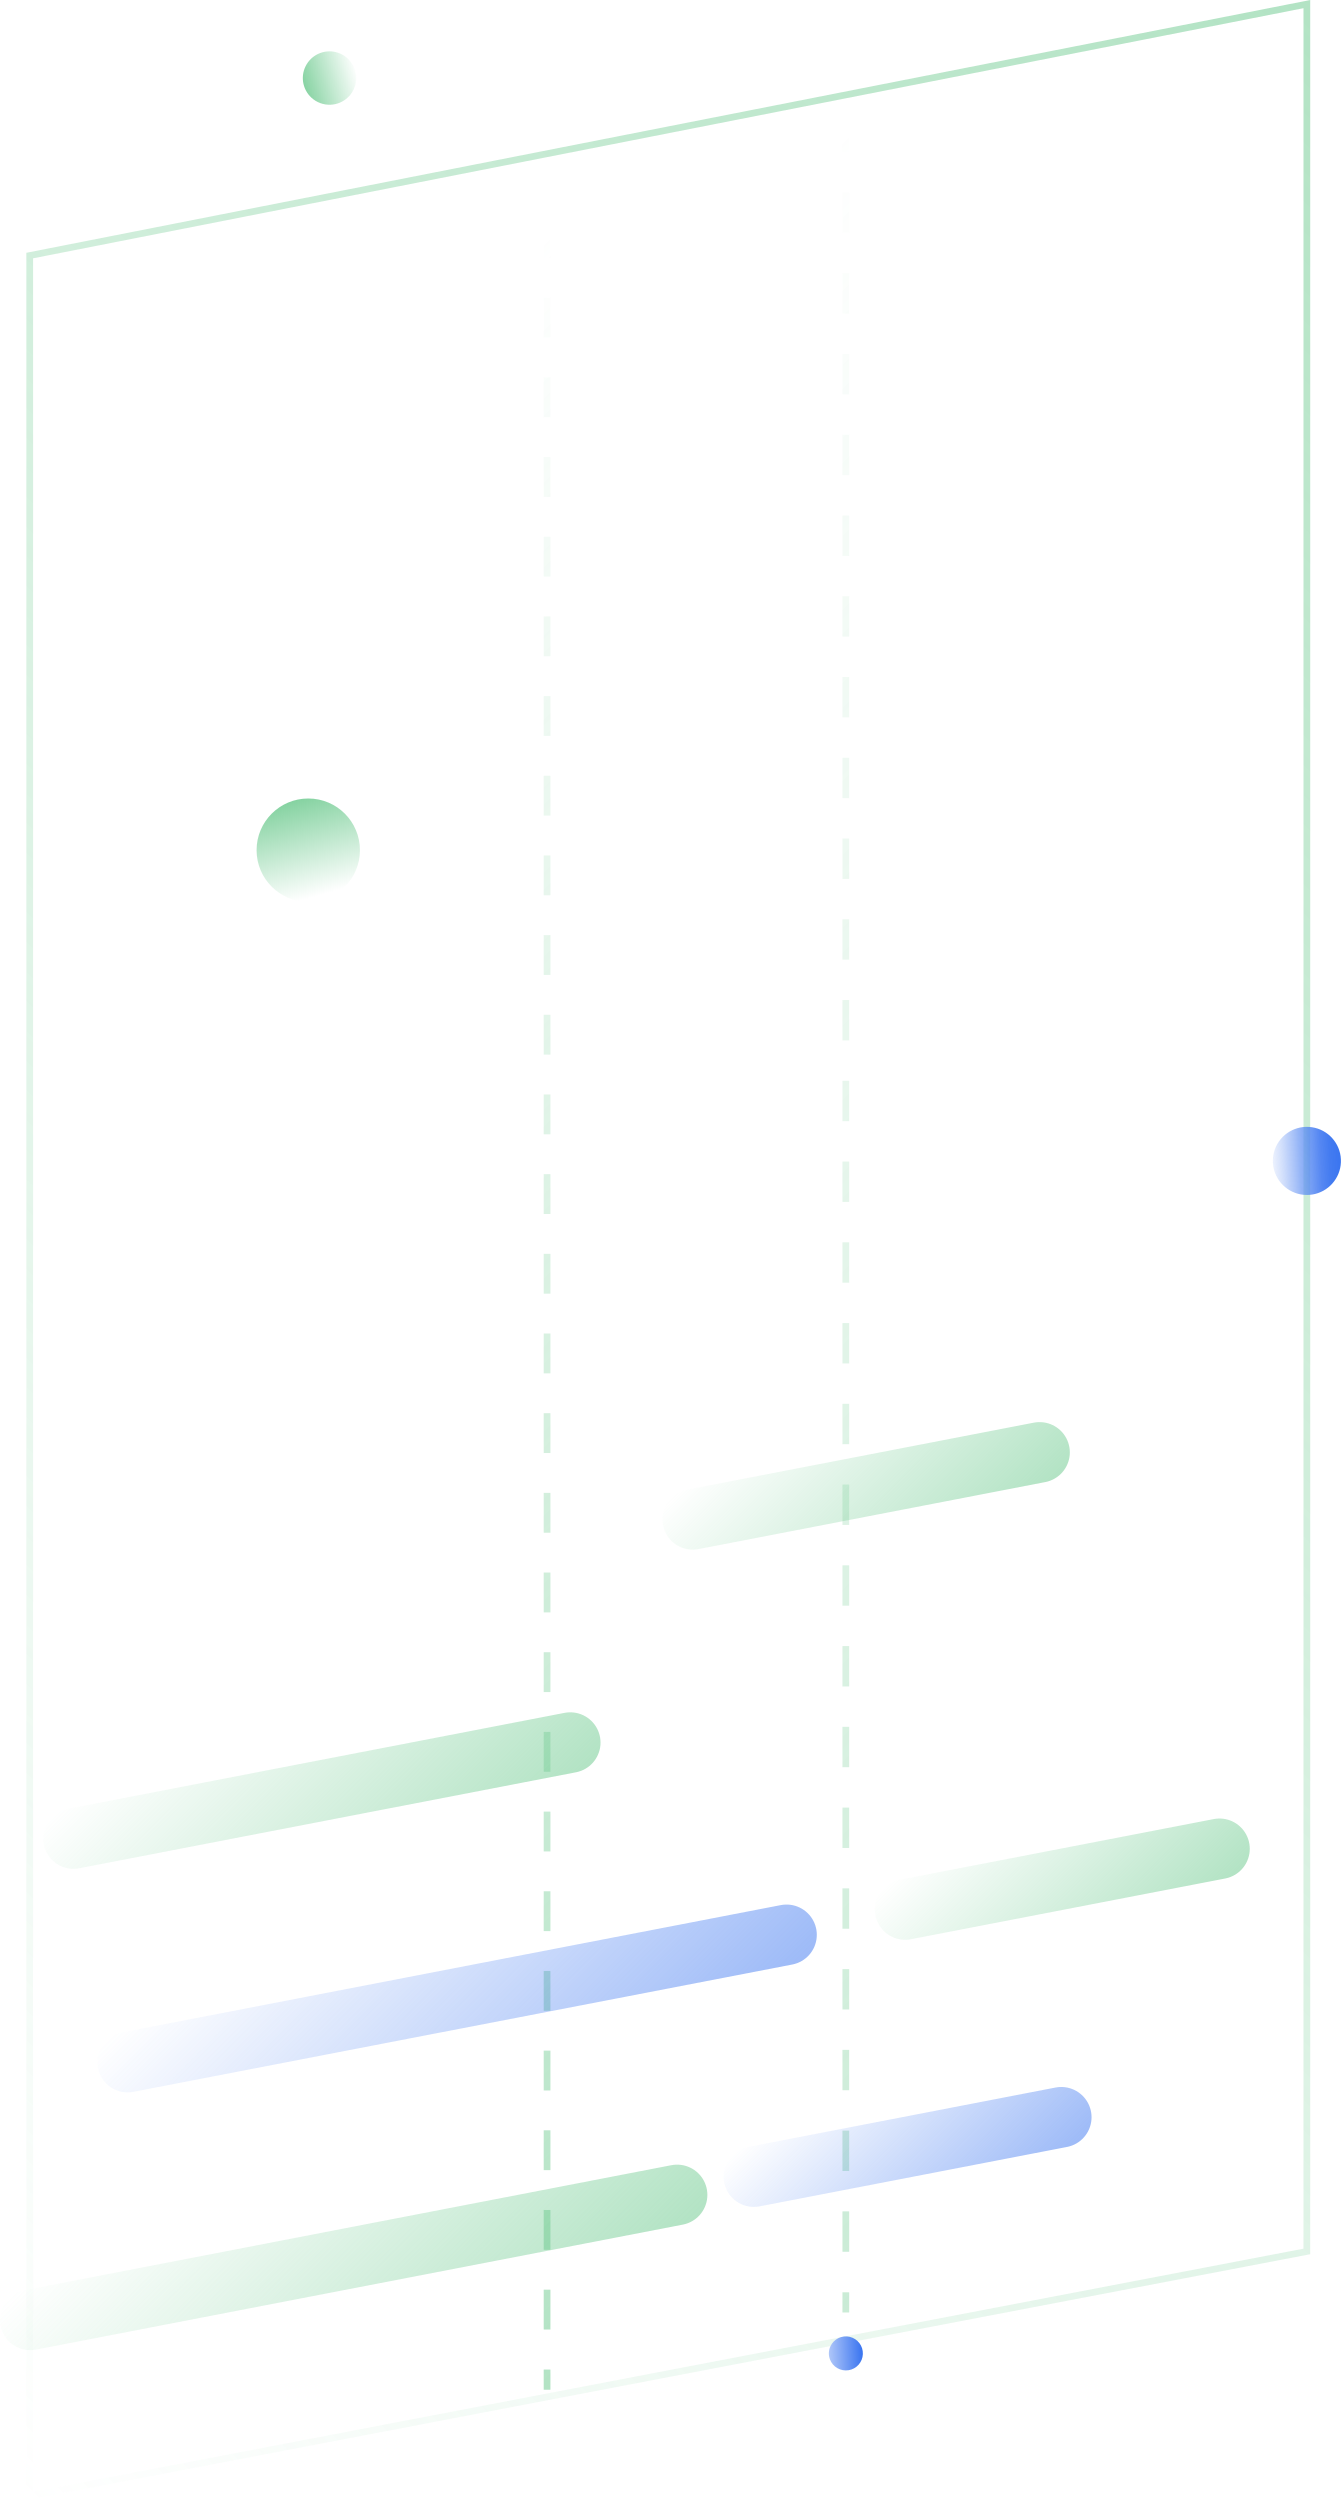
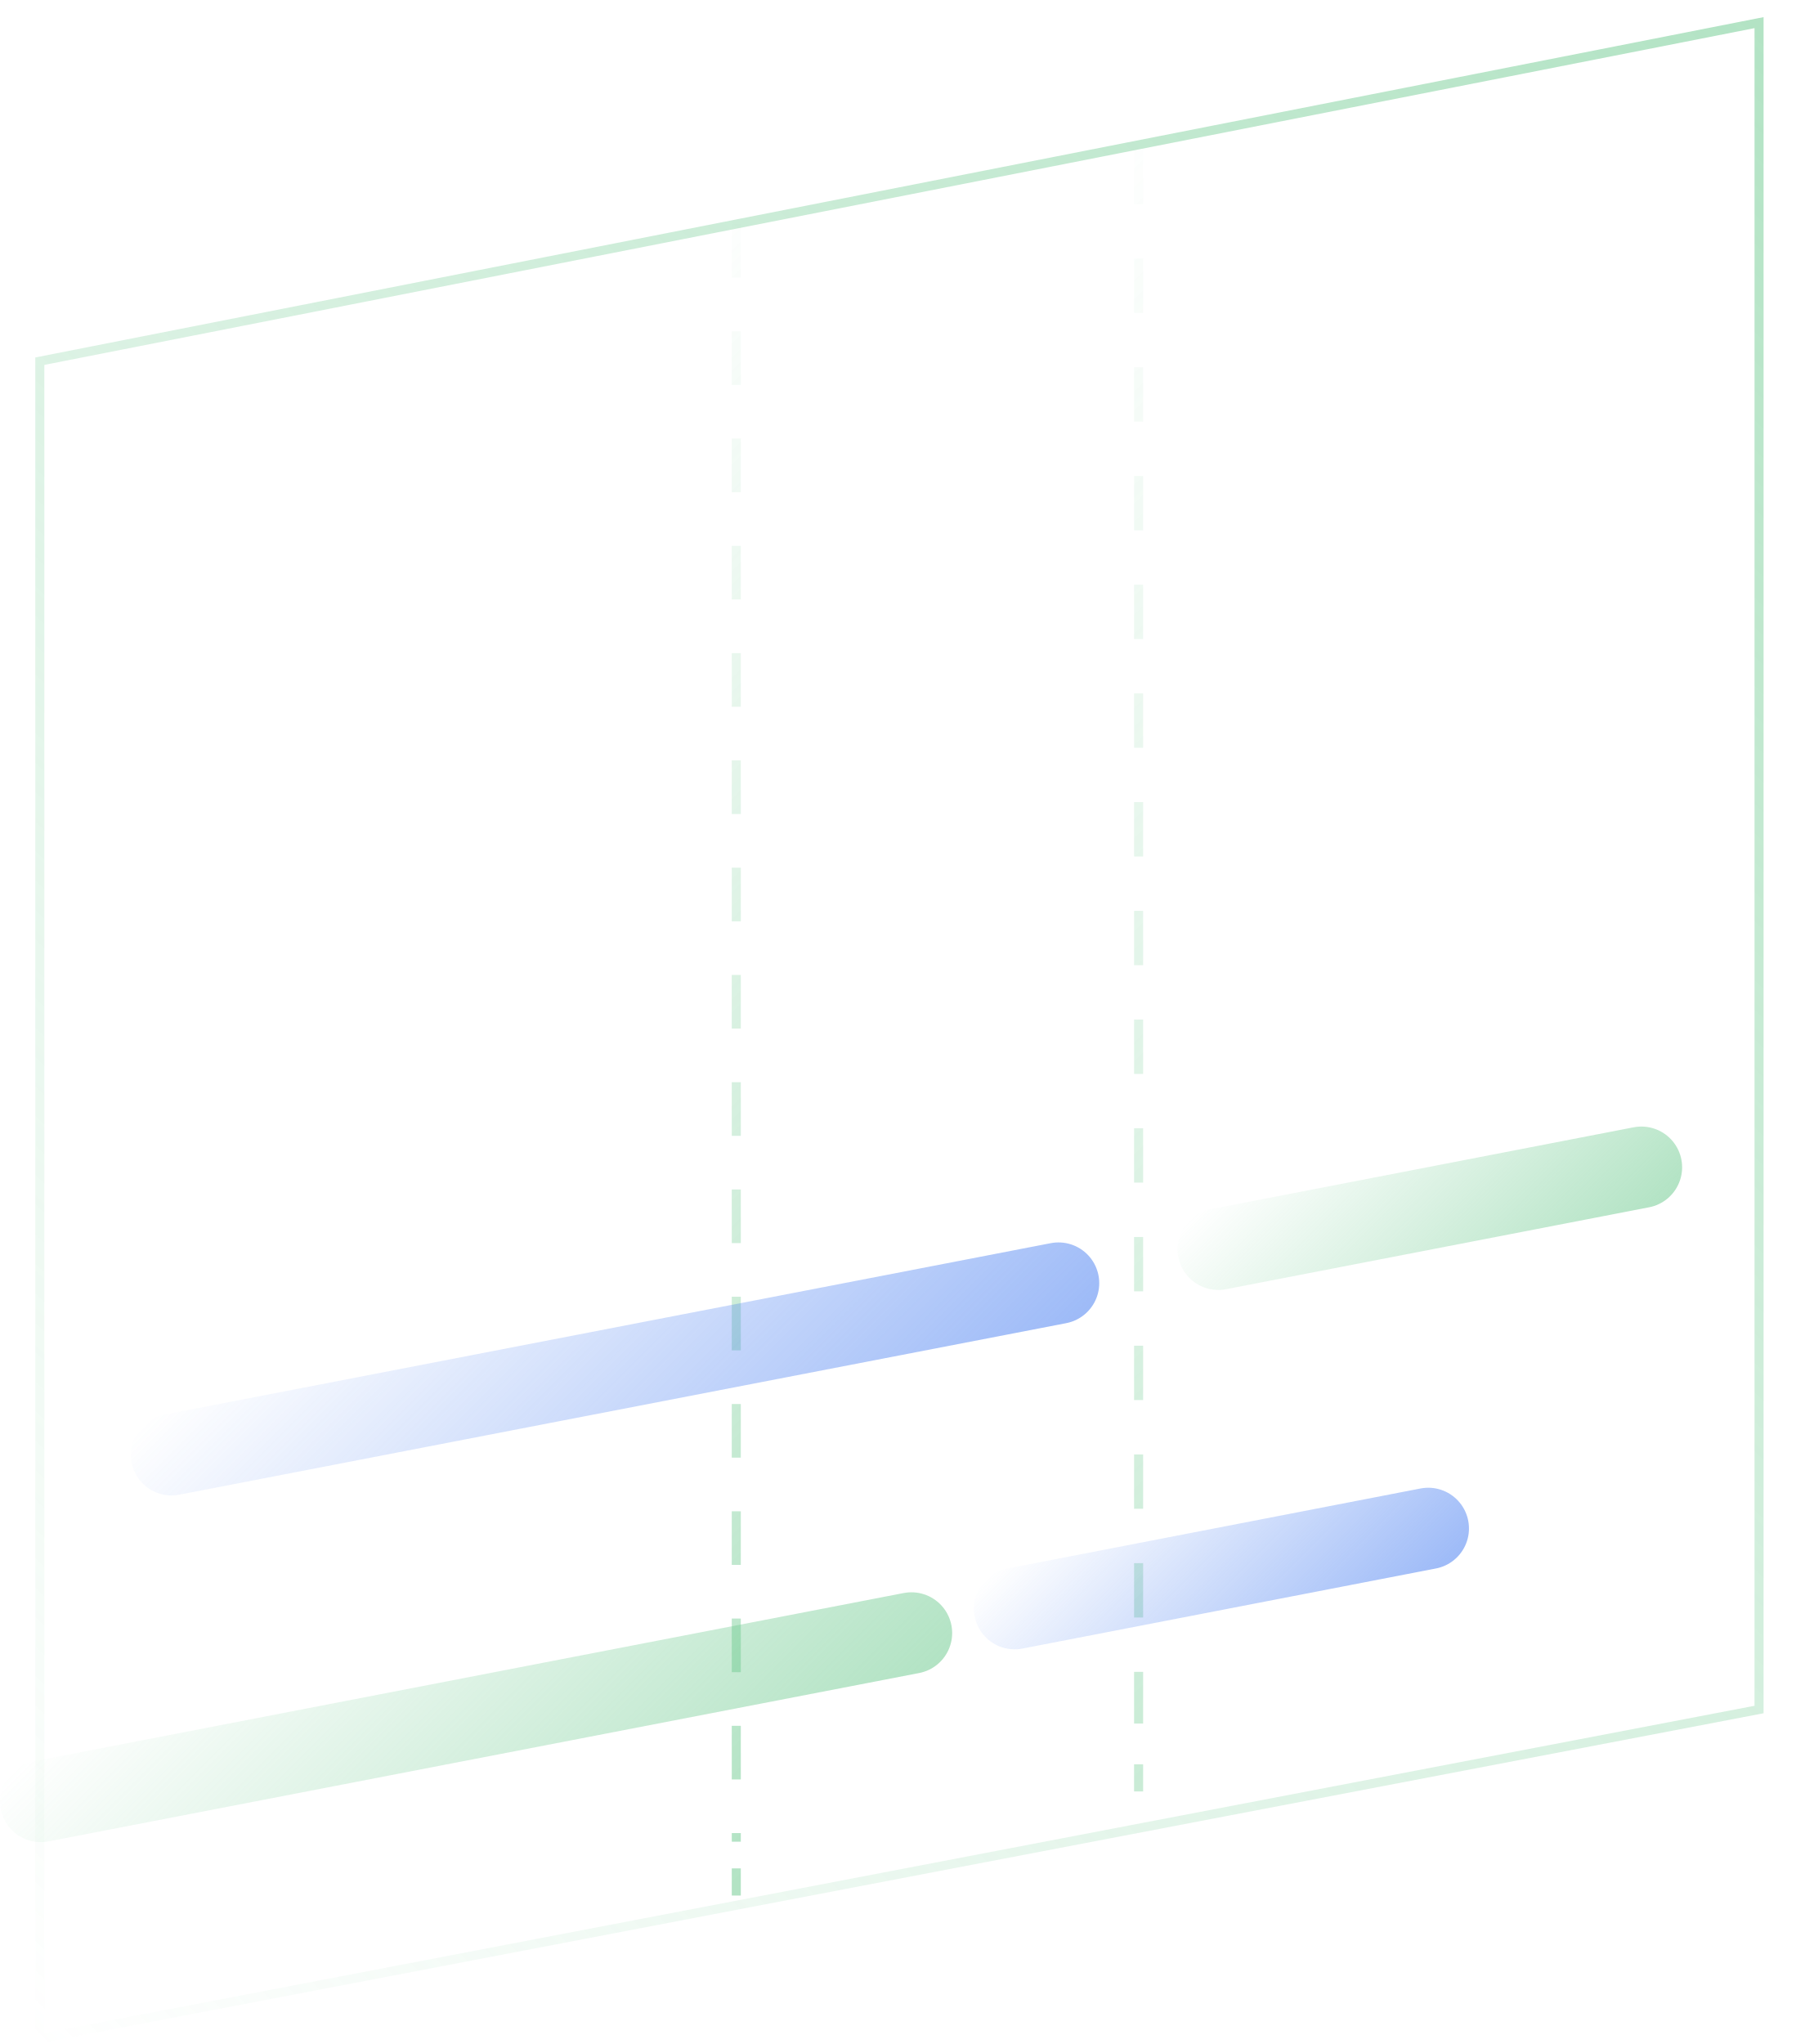
- <svg xmlns="http://www.w3.org/2000/svg" xmlns:xlink="http://www.w3.org/1999/xlink" viewBox="0 0 398.84 743.6">
-   <defs>
-     <linearGradient id="b" x1="-82.07" y1="653.69" x2="480.66" y2="90.95" gradientUnits="userSpaceOnUse">
-       <stop offset="0" stop-color="#66c789" stop-opacity="0" />
-       <stop offset="1" stop-color="#66c789" stop-opacity=".5" />
-     </linearGradient>
-     <linearGradient id="a" x1="249.58" y1="40.24" x2="574.87" y2="365.53" gradientUnits="userSpaceOnUse">
-       <stop offset="0" stop-color="#66c789" stop-opacity="0" />
-       <stop offset="1" stop-color="#66c789" stop-opacity=".35" />
-     </linearGradient>
-     <linearGradient id="e" x1="87.43" y1="202.39" x2="412.72" y2="527.68" xlink:href="#a" />
-     <linearGradient id="f" x1="-71.71" y1="361.53" x2="253.58" y2="686.82" xlink:href="#a" />
-     <linearGradient id="g" x1="160.72" y1="71.69" x2="481.77" y2="392.75" xlink:href="#b" />
-     <linearGradient id="h" x1=".71" y1="231.7" x2="321.76" y2="552.76" xlink:href="#b" />
-     <linearGradient id="i" x1="-156.34" y1="388.75" x2="164.72" y2="709.8" xlink:href="#b" />
-     <linearGradient id="j" x1="-1901.63" y1="2374.39" x2="-1899.77" y2="2374.3" gradientTransform="translate(23461.56 -28479.17) scale(12.14)" gradientUnits="userSpaceOnUse">
-       <stop offset="0" stop-color="#c1d3fa" stop-opacity="0" />
-       <stop offset=".02" stop-color="#bdd0fa" stop-opacity=".03" />
-       <stop offset=".18" stop-color="#9bb8f7" stop-opacity=".29" />
-       <stop offset=".33" stop-color="#7ea4f5" stop-opacity=".5" />
-       <stop offset=".48" stop-color="#6694f3" stop-opacity=".68" />
-       <stop offset=".63" stop-color="#5487f2" stop-opacity=".82" />
-       <stop offset=".76" stop-color="#477df1" stop-opacity=".92" />
-       <stop offset=".89" stop-color="#3f78f0" stop-opacity=".98" />
-       <stop offset="1" stop-color="#3c76f0" />
-     </linearGradient>
-     <linearGradient id="c" x1="-1946.99" y1="2381.26" x2="-1945.72" y2="2380.9" gradientTransform="matrix(16 0 0 16 31237.61 -38073.44)" gradientUnits="userSpaceOnUse">
-       <stop offset="0" stop-color="#66c789" />
-       <stop offset="1" stop-color="#66c789" stop-opacity="0" />
-     </linearGradient>
-     <linearGradient id="k" x1="-1912.39" y1="2403.58" x2="-1911.46" y2="2403.54" gradientTransform="translate(23461.56 -28479.17) scale(12.14)" gradientUnits="userSpaceOnUse">
-       <stop offset="0" stop-color="#c1d3fa" />
-       <stop offset="1" stop-color="#3c76f0" />
-     </linearGradient>
-     <linearGradient id="l" x1="-1955.15" y1="2276.52" x2="-1952.94" y2="2275.9" gradientTransform="rotate(90 2497.5 34011) scale(16)" xlink:href="#c" />
-     <linearGradient id="m" x1="60.03" y1="626.28" x2="150.37" y2="716.61" xlink:href="#b" />
-     <linearGradient id="d" x1="90.05" y1="548.53" x2="181.84" y2="640.32" gradientUnits="userSpaceOnUse">
-       <stop offset="0" stop-color="#3c76f0" stop-opacity="0" />
-       <stop offset="1" stop-color="#3c76f0" stop-opacity=".5" />
-     </linearGradient>
-     <linearGradient id="n" x1="290.74" y1="533.71" x2="341.2" y2="584.16" xlink:href="#b" />
-     <linearGradient id="o" x1="230.45" y1="414.79" x2="284.8" y2="469.13" xlink:href="#b" />
-     <linearGradient id="p" x1="59.57" y1="496.42" x2="131.91" y2="568.75" xlink:href="#b" />
-     <linearGradient id="q" x1="245.15" y1="613.78" x2="294.76" y2="663.39" xlink:href="#d" />
-   </defs>
-   <path fill="none" stroke-miterlimit="10" stroke-width="2" stroke="url(#b)" d="M388.71 669.67L8.84 742.39V76.01L388.71 1.22v668.45z" />
-   <path fill="none" stroke-miterlimit="10" stroke-width="2" stroke="url(#a)" d="M251.58 39.24v6" />
-   <path fill="none" stroke-miterlimit="10" stroke-width="2" stroke-dasharray="12.01 12.01" stroke="url(#e)" d="M251.58 57.25v618.57" />
-   <path fill="none" stroke-miterlimit="10" stroke-width="2" stroke="url(#f)" d="M251.58 681.82v6" />
-   <path fill="none" stroke-miterlimit="10" stroke-width="2" stroke="url(#g)" d="M162.72 70.69v6" />
-   <path fill="none" stroke-miterlimit="10" stroke-width="2" stroke-dasharray="11.85 11.85" stroke="url(#h)" d="M162.72 88.54v610.34" />
-   <path fill="none" stroke-miterlimit="10" stroke-width="2" stroke="url(#i)" d="M162.72 704.8v6" />
-   <path d="M379.52 341.06a10.13 10.13 0 11-.3 7.76 10.11 10.11 0 01.3-7.76z" fill="url(#j)" />
-   <path d="M98.33 31.15a7.94 7.94 0 10-5.67-2.07 7.93 7.93 0 005.67 2.07z" fill="url(#c)" />
-   <path d="M247 697.88a5.06 5.06 0 11-.15 3.88 5.05 5.05 0 01.15-3.88z" fill="url(#k)" />
-   <path d="M76.32 252.83a15.37 15.37 0 110 .09z" fill="url(#l)" />
-   <path fill="none" stroke-linecap="round" stroke-linejoin="round" stroke-width="18" stroke="url(#m)" d="M9 690.03l192.4-37.18" />
-   <path fill="none" stroke-linecap="round" stroke-linejoin="round" stroke-width="18" stroke="url(#d)" d="M37.94 613.36l196.01-37.87" />
-   <path fill="none" stroke-linecap="round" stroke-linejoin="round" stroke-width="18" stroke="url(#n)" d="M269.21 567.97l93.52-18.07" />
-   <path fill="none" stroke-linecap="round" stroke-linejoin="round" stroke-width="18" stroke="url(#o)" d="M206.04 451.93l103.17-19.94" />
-   <path fill="none" stroke-linecap="round" stroke-linejoin="round" stroke-width="18" stroke="url(#p)" d="M21.85 546.86l147.77-28.55" />
-   <path fill="none" stroke-linecap="round" stroke-linejoin="round" stroke-width="18" stroke="url(#q)" d="M224.23 647.42l91.44-17.67" />
+ <svg xmlns="http://www.w3.org/2000/svg" version="1.1" id="Livello_1" x="0px" y="0px" viewBox="0 0 398.8 451.6" style="enable-background:new 0 0 398.8 451.6;" xml:space="preserve">
+   <style type="text/css">
+ 	.st0{fill:none;stroke:url(#SVGID_1_);stroke-width:2;stroke-miterlimit:10;}
+ 	.st1{fill:none;stroke:url(#SVGID_2_);stroke-width:2;stroke-miterlimit:10;}
+ 	.st2{fill:none;stroke:url(#SVGID_3_);stroke-width:2;stroke-miterlimit:10;stroke-dasharray:12.01,12.01;}
+ 	.st3{fill:none;stroke:url(#SVGID_4_);stroke-width:2;stroke-miterlimit:10;}
+ 	.st4{fill:none;stroke:url(#SVGID_5_);stroke-width:2;stroke-miterlimit:10;}
+ 	.st5{fill:none;stroke:url(#SVGID_6_);stroke-width:2;stroke-miterlimit:10;stroke-dasharray:11.85,11.85;}
+ 	.st6{fill:none;stroke:url(#SVGID_7_);stroke-width:2;stroke-miterlimit:10;}
+ 	.st7{fill:none;stroke:url(#SVGID_8_);stroke-width:2;stroke-miterlimit:10;}
+ 	.st8{fill:none;stroke:url(#SVGID_9_);stroke-width:2;stroke-miterlimit:10;}
+ 	.st9{fill:none;stroke:url(#SVGID_10_);stroke-width:2;stroke-miterlimit:10;}
+ 	.st10{fill:none;stroke:url(#SVGID_11_);stroke-width:2;stroke-miterlimit:10;}
+ 	.st11{fill:none;stroke:url(#SVGID_12_);stroke-width:18;stroke-linecap:round;stroke-linejoin:round;}
+ 	.st12{fill:none;stroke:url(#SVGID_13_);stroke-width:18;stroke-linecap:round;stroke-linejoin:round;}
+ 	.st13{fill:none;stroke:url(#SVGID_14_);stroke-width:18;stroke-linecap:round;stroke-linejoin:round;}
+ 	.st14{fill:none;stroke:url(#SVGID_15_);stroke-width:18;stroke-linecap:round;stroke-linejoin:round;}
+ </style>
+   <linearGradient id="SVGID_1_" gradientUnits="userSpaceOnUse" x1="-8.122" y1="-276.638" x2="406.712" y2="138.204" gradientTransform="matrix(1 0 0 -1 0 159)">
+     <stop offset="0" style="stop-color:#66C789;stop-opacity:0" />
+     <stop offset="1" style="stop-color:#66C789;stop-opacity:0.5" />
+   </linearGradient>
+   <path class="st0" d="M388.7,377.7L8.8,450.4V79.8L388.7,5V377.7z" />
+   <linearGradient id="SVGID_2_" gradientUnits="userSpaceOnUse" x1="249.58" y1="410.76" x2="574.87" y2="85.47" gradientTransform="matrix(1 0 0 -1 0 159)">
+     <stop offset="0" style="stop-color:#66C789;stop-opacity:0" />
+     <stop offset="1" style="stop-color:#66C789;stop-opacity:0.35" />
+   </linearGradient>
+   <path class="st1" d="M251.6-252.8v6" />
+   <linearGradient id="SVGID_3_" gradientUnits="userSpaceOnUse" x1="159.076" y1="44.542" x2="342.39" y2="-138.772" gradientTransform="matrix(1 0 0 -1 0 159)">
+     <stop offset="0" style="stop-color:#66C789;stop-opacity:0" />
+     <stop offset="1" style="stop-color:#66C789;stop-opacity:0.35" />
+   </linearGradient>
+   <path class="st2" d="M251.6,33.1v347.7" />
+   <linearGradient id="SVGID_4_" gradientUnits="userSpaceOnUse" x1="-71.71" y1="89.47" x2="253.58" y2="-235.82" gradientTransform="matrix(1 0 0 -1 0 159)">
+     <stop offset="0" style="stop-color:#66C789;stop-opacity:0" />
+     <stop offset="1" style="stop-color:#66C789;stop-opacity:0.35" />
+   </linearGradient>
+   <path class="st3" d="M251.6,389.8v6" />
+   <linearGradient id="SVGID_5_" gradientUnits="userSpaceOnUse" x1="160.72" y1="379.31" x2="481.77" y2="58.25" gradientTransform="matrix(1 0 0 -1 0 159)">
+     <stop offset="0" style="stop-color:#66C789;stop-opacity:0" />
+     <stop offset="1" style="stop-color:#66C789;stop-opacity:0.5" />
+   </linearGradient>
+   <path class="st4" d="M162.7-221.3v6" />
+   <linearGradient id="SVGID_6_" gradientUnits="userSpaceOnUse" x1="67.639" y1="25.892" x2="256.06" y2="-162.535" gradientTransform="matrix(1 0 0 -1 0 159)">
+     <stop offset="0" style="stop-color:#66C789;stop-opacity:0" />
+     <stop offset="1" style="stop-color:#66C789;stop-opacity:0.5" />
+   </linearGradient>
+   <path class="st5" d="M162.7,49.5v357.4" />
+   <linearGradient id="SVGID_7_" gradientUnits="userSpaceOnUse" x1="-156.34" y1="62.25" x2="164.72" y2="-258.8" gradientTransform="matrix(1 0 0 -1 0 159)">
+     <stop offset="0" style="stop-color:#66C789;stop-opacity:0" />
+     <stop offset="1" style="stop-color:#66C789;stop-opacity:0.5" />
+   </linearGradient>
+   <path class="st6" d="M162.7,412.8v6" />
+   <linearGradient id="SVGID_8_" gradientUnits="userSpaceOnUse" x1="0" y1="451" x2="0" y2="451" gradientTransform="matrix(1 0 0 -1 0 159)">
+     <stop offset="0" style="stop-color:#66C789;stop-opacity:0" />
+     <stop offset="1" style="stop-color:#66C789;stop-opacity:0.5" />
+   </linearGradient>
+   <path class="st7" d="M0-292" />
+   <linearGradient id="SVGID_9_" gradientUnits="userSpaceOnUse" x1="0" y1="451" x2="0" y2="451" gradientTransform="matrix(1 0 0 -1 0 159)">
+     <stop offset="0" style="stop-color:#66C789;stop-opacity:0" />
+     <stop offset="1" style="stop-color:#66C789;stop-opacity:0.5" />
+   </linearGradient>
+   <path class="st8" d="M0-292" />
+   <linearGradient id="SVGID_10_" gradientUnits="userSpaceOnUse" x1="0" y1="451" x2="0" y2="451" gradientTransform="matrix(1 0 0 -1 0 159)">
+     <stop offset="0" style="stop-color:#66C789;stop-opacity:0" />
+     <stop offset="1" style="stop-color:#66C789;stop-opacity:0.5" />
+   </linearGradient>
+   <path class="st9" d="M0-292" />
+   <linearGradient id="SVGID_11_" gradientUnits="userSpaceOnUse" x1="0" y1="451" x2="0" y2="451" gradientTransform="matrix(1 0 0 -1 0 159)">
+     <stop offset="0" style="stop-color:#66C789;stop-opacity:0" />
+     <stop offset="1" style="stop-color:#66C789;stop-opacity:0.5" />
+   </linearGradient>
+   <path class="st10" d="M0-292" />
+   <linearGradient id="SVGID_12_" gradientUnits="userSpaceOnUse" x1="60.025" y1="-175.27" x2="150.375" y2="-265.61" gradientTransform="matrix(1 0 0 -1 0 159)">
+     <stop offset="0" style="stop-color:#66C789;stop-opacity:0" />
+     <stop offset="1" style="stop-color:#66C789;stop-opacity:0.5" />
+   </linearGradient>
+   <path class="st11" d="M9,398l192.4-37.2" />
+   <linearGradient id="SVGID_13_" gradientUnits="userSpaceOnUse" x1="90.046" y1="-97.526" x2="181.844" y2="-189.324" gradientTransform="matrix(1 0 0 -1 0 159)">
+     <stop offset="0" style="stop-color:#3C76F0;stop-opacity:0" />
+     <stop offset="1" style="stop-color:#3C76F0;stop-opacity:0.5" />
+   </linearGradient>
+   <path class="st12" d="M37.9,321.4l196-37.9" />
+   <linearGradient id="SVGID_14_" gradientUnits="userSpaceOnUse" x1="290.738" y1="-82.708" x2="341.202" y2="-133.162" gradientTransform="matrix(1 0 0 -1 0 159)">
+     <stop offset="0" style="stop-color:#66C789;stop-opacity:0" />
+     <stop offset="1" style="stop-color:#66C789;stop-opacity:0.5" />
+   </linearGradient>
+   <path class="st13" d="M269.2,276l93.5-18.1" />
+   <linearGradient id="SVGID_15_" gradientUnits="userSpaceOnUse" x1="245.143" y1="-162.779" x2="294.757" y2="-212.391" gradientTransform="matrix(1 0 0 -1 0 159)">
+     <stop offset="0" style="stop-color:#3C76F0;stop-opacity:0" />
+     <stop offset="1" style="stop-color:#3C76F0;stop-opacity:0.5" />
+   </linearGradient>
+   <path class="st14" d="M224.2,355.4l91.4-17.7" />
</svg>
